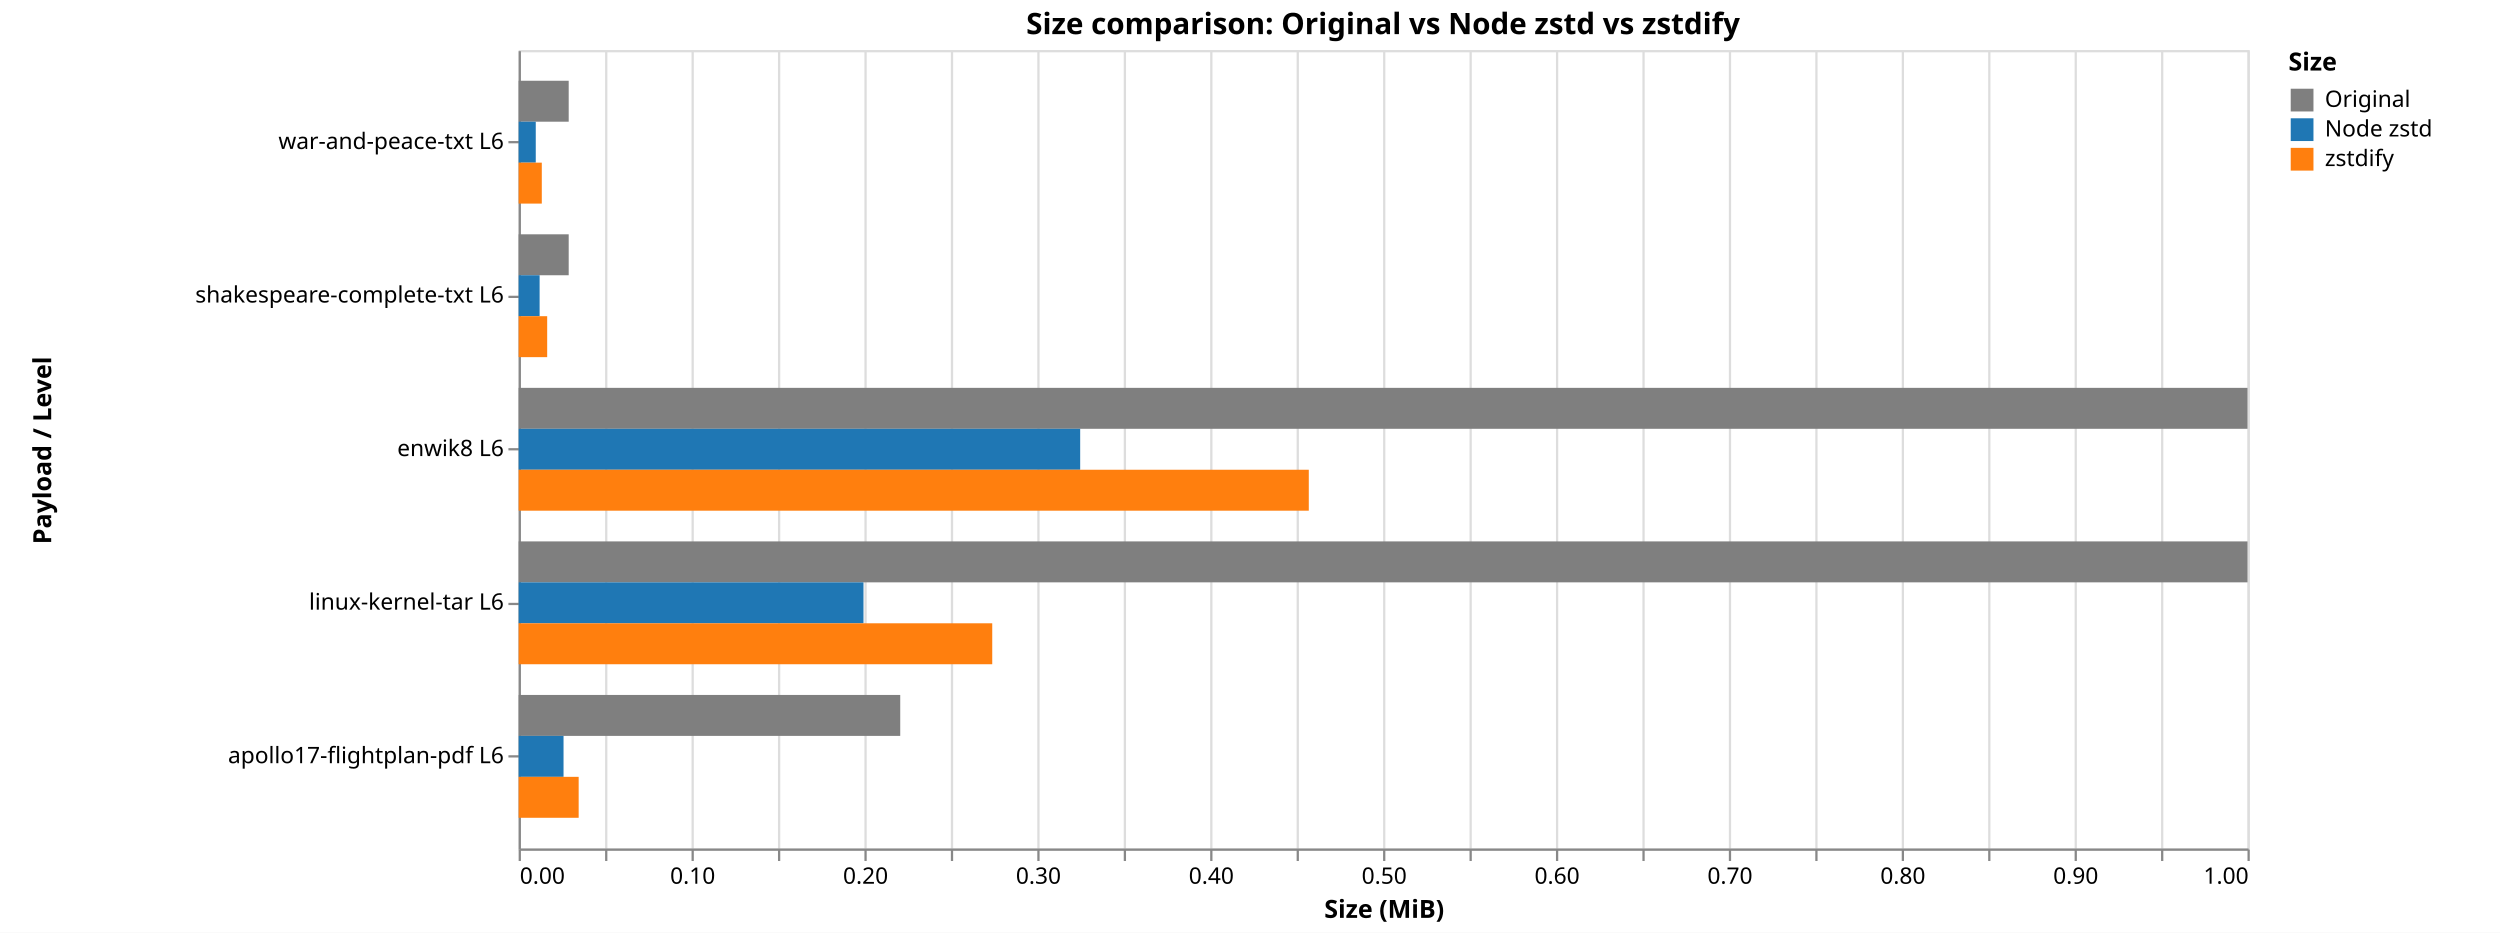
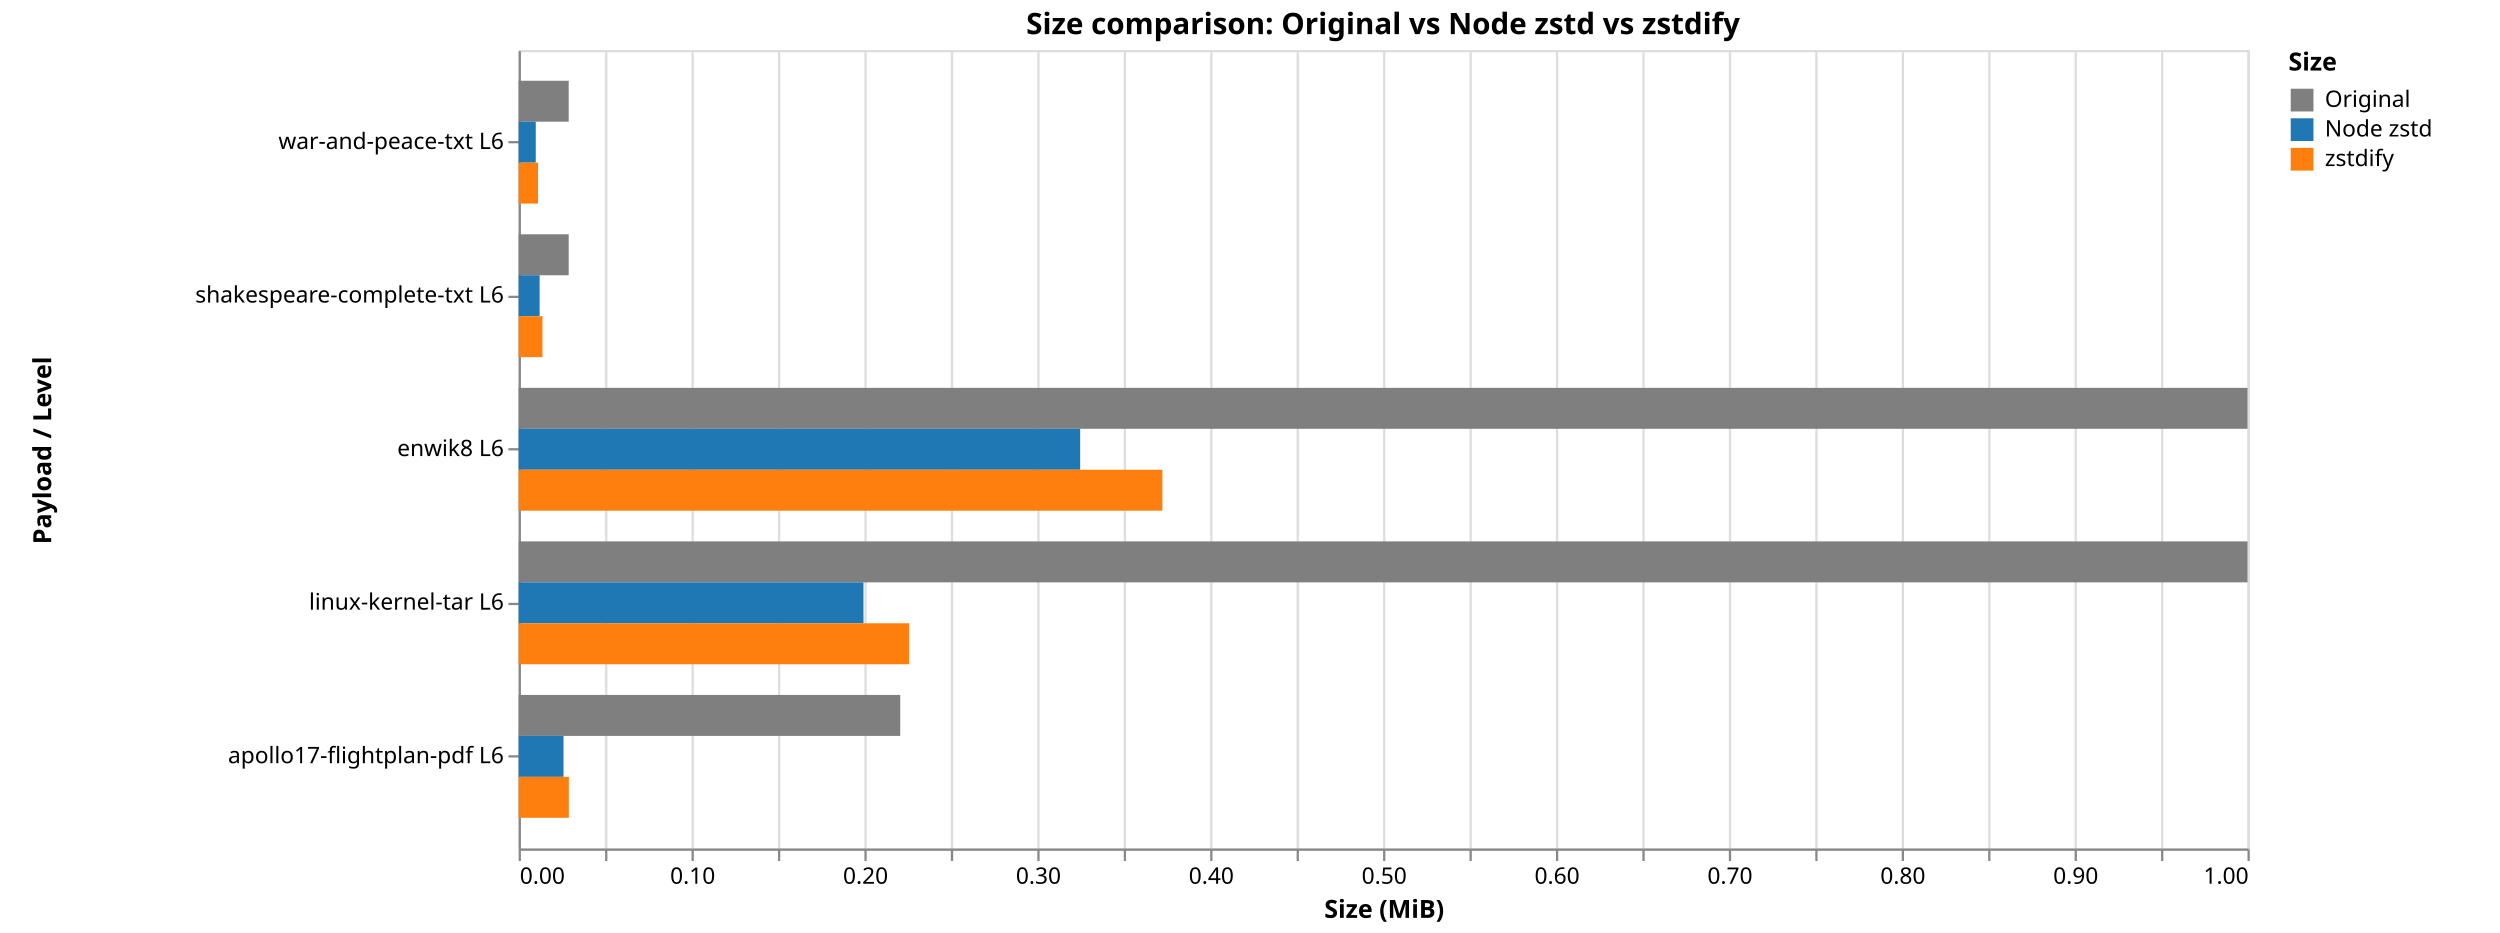
<svg xmlns="http://www.w3.org/2000/svg" version="1.1" class="marks" width="1099" height="410" viewBox="0 0 1099 410">
  <rect width="1099" height="410" fill="white" />
  <g fill="none" stroke-miterlimit="10" transform="translate(228,22)">
    <g class="mark-group role-frame root" role="graphics-object" aria-roledescription="group mark container">
      <g transform="translate(0,0)">
        <path class="background" aria-hidden="true" d="M0.5,0.5h760v351h-760Z" stroke="#ddd" />
        <g>
          <g class="mark-group role-axis" aria-hidden="true">
            <g transform="translate(0.5,351.5)">
              <path class="background" aria-hidden="true" d="M0,0h0v0h0Z" pointer-events="none" />
              <g>
                <g class="mark-rule role-axis-grid" pointer-events="none">
                  <line transform="translate(0,0)" x2="0" y2="-351" stroke="#ddd" stroke-width="1" opacity="1" />
                  <line transform="translate(38,0)" x2="0" y2="-351" stroke="#ddd" stroke-width="1" opacity="1" />
                  <line transform="translate(76,0)" x2="0" y2="-351" stroke="#ddd" stroke-width="1" opacity="1" />
                  <line transform="translate(114,0)" x2="0" y2="-351" stroke="#ddd" stroke-width="1" opacity="1" />
                  <line transform="translate(152,0)" x2="0" y2="-351" stroke="#ddd" stroke-width="1" opacity="1" />
                  <line transform="translate(190,0)" x2="0" y2="-351" stroke="#ddd" stroke-width="1" opacity="1" />
                  <line transform="translate(228,0)" x2="0" y2="-351" stroke="#ddd" stroke-width="1" opacity="1" />
                  <line transform="translate(266,0)" x2="0" y2="-351" stroke="#ddd" stroke-width="1" opacity="1" />
                  <line transform="translate(304,0)" x2="0" y2="-351" stroke="#ddd" stroke-width="1" opacity="1" />
                  <line transform="translate(342,0)" x2="0" y2="-351" stroke="#ddd" stroke-width="1" opacity="1" />
                  <line transform="translate(380,0)" x2="0" y2="-351" stroke="#ddd" stroke-width="1" opacity="1" />
                  <line transform="translate(418,0)" x2="0" y2="-351" stroke="#ddd" stroke-width="1" opacity="1" />
                  <line transform="translate(456,0)" x2="0" y2="-351" stroke="#ddd" stroke-width="1" opacity="1" />
                  <line transform="translate(494,0)" x2="0" y2="-351" stroke="#ddd" stroke-width="1" opacity="1" />
                  <line transform="translate(532,0)" x2="0" y2="-351" stroke="#ddd" stroke-width="1" opacity="1" />
                  <line transform="translate(570,0)" x2="0" y2="-351" stroke="#ddd" stroke-width="1" opacity="1" />
                  <line transform="translate(608,0)" x2="0" y2="-351" stroke="#ddd" stroke-width="1" opacity="1" />
                  <line transform="translate(646,0)" x2="0" y2="-351" stroke="#ddd" stroke-width="1" opacity="1" />
                  <line transform="translate(684,0)" x2="0" y2="-351" stroke="#ddd" stroke-width="1" opacity="1" />
                  <line transform="translate(722,0)" x2="0" y2="-351" stroke="#ddd" stroke-width="1" opacity="1" />
                  <line transform="translate(760,0)" x2="0" y2="-351" stroke="#ddd" stroke-width="1" opacity="1" />
                </g>
              </g>
              <path class="foreground" aria-hidden="true" d="" pointer-events="none" display="none" />
            </g>
          </g>
          <g class="mark-group role-axis" role="graphics-symbol" aria-roledescription="axis" aria-label="X-axis titled 'Size (MiB)' for a linear scale with values from 0.0 to 1.0">
            <g transform="translate(0.5,351.5)">
              <path class="background" aria-hidden="true" d="M0,0h0v0h0Z" pointer-events="none" />
              <g>
                <g class="mark-rule role-axis-tick" pointer-events="none">
                  <line transform="translate(0,0)" x2="0" y2="5" stroke="#888" stroke-width="1" opacity="1" />
                  <line transform="translate(38,0)" x2="0" y2="5" stroke="#888" stroke-width="1" opacity="1" />
                  <line transform="translate(76,0)" x2="0" y2="5" stroke="#888" stroke-width="1" opacity="1" />
                  <line transform="translate(114,0)" x2="0" y2="5" stroke="#888" stroke-width="1" opacity="1" />
                  <line transform="translate(152,0)" x2="0" y2="5" stroke="#888" stroke-width="1" opacity="1" />
                  <line transform="translate(190,0)" x2="0" y2="5" stroke="#888" stroke-width="1" opacity="1" />
                  <line transform="translate(228,0)" x2="0" y2="5" stroke="#888" stroke-width="1" opacity="1" />
                  <line transform="translate(266,0)" x2="0" y2="5" stroke="#888" stroke-width="1" opacity="1" />
                  <line transform="translate(304,0)" x2="0" y2="5" stroke="#888" stroke-width="1" opacity="1" />
                  <line transform="translate(342,0)" x2="0" y2="5" stroke="#888" stroke-width="1" opacity="1" />
                  <line transform="translate(380,0)" x2="0" y2="5" stroke="#888" stroke-width="1" opacity="1" />
                  <line transform="translate(418,0)" x2="0" y2="5" stroke="#888" stroke-width="1" opacity="1" />
                  <line transform="translate(456,0)" x2="0" y2="5" stroke="#888" stroke-width="1" opacity="1" />
                  <line transform="translate(494,0)" x2="0" y2="5" stroke="#888" stroke-width="1" opacity="1" />
                  <line transform="translate(532,0)" x2="0" y2="5" stroke="#888" stroke-width="1" opacity="1" />
                  <line transform="translate(570,0)" x2="0" y2="5" stroke="#888" stroke-width="1" opacity="1" />
                  <line transform="translate(608,0)" x2="0" y2="5" stroke="#888" stroke-width="1" opacity="1" />
                  <line transform="translate(646,0)" x2="0" y2="5" stroke="#888" stroke-width="1" opacity="1" />
                  <line transform="translate(684,0)" x2="0" y2="5" stroke="#888" stroke-width="1" opacity="1" />
                  <line transform="translate(722,0)" x2="0" y2="5" stroke="#888" stroke-width="1" opacity="1" />
                  <line transform="translate(760,0)" x2="0" y2="5" stroke="#888" stroke-width="1" opacity="1" />
                </g>
                <g class="mark-text role-axis-label" pointer-events="none">
                  <text text-anchor="start" transform="translate(0,15)" font-family="sans-serif" font-size="10px" fill="#000" opacity="1">0.00</text>
                  <text text-anchor="middle" transform="translate(38,15)" font-family="sans-serif" font-size="10px" fill="#000" opacity="0">0.05</text>
                  <text text-anchor="middle" transform="translate(76,15)" font-family="sans-serif" font-size="10px" fill="#000" opacity="1">0.10</text>
                  <text text-anchor="middle" transform="translate(114,15)" font-family="sans-serif" font-size="10px" fill="#000" opacity="0">0.15</text>
                  <text text-anchor="middle" transform="translate(152,15)" font-family="sans-serif" font-size="10px" fill="#000" opacity="1">0.20</text>
                  <text text-anchor="middle" transform="translate(190,15)" font-family="sans-serif" font-size="10px" fill="#000" opacity="0">0.25</text>
                  <text text-anchor="middle" transform="translate(228,15)" font-family="sans-serif" font-size="10px" fill="#000" opacity="1">0.30</text>
                  <text text-anchor="middle" transform="translate(266,15)" font-family="sans-serif" font-size="10px" fill="#000" opacity="0">0.35</text>
                  <text text-anchor="middle" transform="translate(304,15)" font-family="sans-serif" font-size="10px" fill="#000" opacity="1">0.40</text>
                  <text text-anchor="middle" transform="translate(342,15)" font-family="sans-serif" font-size="10px" fill="#000" opacity="0">0.45</text>
                  <text text-anchor="middle" transform="translate(380,15)" font-family="sans-serif" font-size="10px" fill="#000" opacity="1">0.50</text>
                  <text text-anchor="middle" transform="translate(418,15)" font-family="sans-serif" font-size="10px" fill="#000" opacity="0">0.55</text>
                  <text text-anchor="middle" transform="translate(456,15)" font-family="sans-serif" font-size="10px" fill="#000" opacity="1">0.60</text>
                  <text text-anchor="middle" transform="translate(494,15)" font-family="sans-serif" font-size="10px" fill="#000" opacity="0">0.65</text>
                  <text text-anchor="middle" transform="translate(532,15)" font-family="sans-serif" font-size="10px" fill="#000" opacity="1">0.70</text>
                  <text text-anchor="middle" transform="translate(570,15)" font-family="sans-serif" font-size="10px" fill="#000" opacity="0">0.75</text>
                  <text text-anchor="middle" transform="translate(608,15)" font-family="sans-serif" font-size="10px" fill="#000" opacity="1">0.80</text>
                  <text text-anchor="middle" transform="translate(646,15)" font-family="sans-serif" font-size="10px" fill="#000" opacity="0">0.85</text>
                  <text text-anchor="middle" transform="translate(684,15)" font-family="sans-serif" font-size="10px" fill="#000" opacity="1">0.90</text>
                  <text text-anchor="middle" transform="translate(722,15)" font-family="sans-serif" font-size="10px" fill="#000" opacity="0">0.95</text>
                  <text text-anchor="end" transform="translate(760,15)" font-family="sans-serif" font-size="10px" fill="#000" opacity="1">1.00</text>
                </g>
                <g class="mark-rule role-axis-domain" pointer-events="none">
                  <line transform="translate(0,0)" x2="760" y2="0" stroke="#888" stroke-width="1" opacity="1" />
                </g>
                <g class="mark-text role-axis-title" pointer-events="none">
                  <text text-anchor="middle" transform="translate(380,30)" font-family="sans-serif" font-size="11px" font-weight="bold" fill="#000" opacity="1">Size (MiB)</text>
                </g>
              </g>
              <path class="foreground" aria-hidden="true" d="" pointer-events="none" display="none" />
            </g>
          </g>
          <g class="mark-group role-axis" role="graphics-symbol" aria-roledescription="axis" aria-label="Y-axis titled 'Payload / Level' for a discrete scale with 5 values: war-and-peace-txt L6, shakespeare-complete-txt L6, enwik8 L6, linux-kernel-tar L6, apollo17-flightplan-pdf L6">
            <g transform="translate(0.5,0.5)">
              <path class="background" aria-hidden="true" d="M0,0h0v0h0Z" pointer-events="none" />
              <g>
                <g class="mark-rule role-axis-tick" pointer-events="none">
                  <line transform="translate(0,40)" x2="-5" y2="0" stroke="#888" stroke-width="1" opacity="1" />
                  <line transform="translate(0,108)" x2="-5" y2="0" stroke="#888" stroke-width="1" opacity="1" />
                  <line transform="translate(0,175)" x2="-5" y2="0" stroke="#888" stroke-width="1" opacity="1" />
                  <line transform="translate(0,243)" x2="-5" y2="0" stroke="#888" stroke-width="1" opacity="1" />
                  <line transform="translate(0,310)" x2="-5" y2="0" stroke="#888" stroke-width="1" opacity="1" />
                </g>
                <g class="mark-text role-axis-label" pointer-events="none">
                  <text text-anchor="end" transform="translate(-7,43)" font-family="sans-serif" font-size="10px" fill="#000" opacity="1">war-and-peace-txt L6</text>
                  <text text-anchor="end" transform="translate(-7,110.5)" font-family="sans-serif" font-size="10px" fill="#000" opacity="1">shakespeare-complete-txt L6</text>
                  <text text-anchor="end" transform="translate(-7,178)" font-family="sans-serif" font-size="10px" fill="#000" opacity="1">enwik8 L6</text>
                  <text text-anchor="end" transform="translate(-7,245.5)" font-family="sans-serif" font-size="10px" fill="#000" opacity="1">linux-kernel-tar L6</text>
                  <text text-anchor="end" transform="translate(-7,313)" font-family="sans-serif" font-size="10px" fill="#000" opacity="1">apollo17-flightplan-pdf L6</text>
                </g>
                <g class="mark-rule role-axis-domain" pointer-events="none">
                  <line transform="translate(0,0)" x2="0" y2="351" stroke="#888" stroke-width="1" opacity="1" />
                </g>
                <g class="mark-text role-axis-title" pointer-events="none">
                  <text text-anchor="middle" transform="translate(-204,175.5) rotate(-90) translate(0,-2)" font-family="sans-serif" font-size="11px" font-weight="bold" fill="#000" opacity="1">Payload / Level</text>
                </g>
              </g>
              <path class="foreground" aria-hidden="true" d="" pointer-events="none" display="none" />
            </g>
          </g>
          <g class="mark-rect role-mark marks" role="graphics-object" aria-roledescription="rect mark container">
            <path aria-label="Size (MiB): 0.0289468765259; Payload / Level: war-and-peace-txt L6; type: Original; Type: Original; Size (bytes): 30,353" role="graphics-symbol" aria-roledescription="bar" d="M0,13.5h22v18h-22Z" fill="#7f7f7f" />
            <path aria-label="Size (MiB): 0.00989532470703; Payload / Level: war-and-peace-txt L6; type: Node zstd; Type: Node zstd; Size (bytes): 10,376" role="graphics-symbol" aria-roledescription="bar" d="M0,31.5h7.52v18h-7.52Z" fill="#1f77b4" />
-             <path aria-label="Size (MiB): 0.0133848190308; Payload / Level: war-and-peace-txt L6; type: zstdify; Type: zstdify; Size (bytes): 14,035" role="graphics-symbol" aria-roledescription="bar" d="M0,49.5h10.172v18h-10.172Z" fill="#ff7f0e" />
+             <path aria-label="Size (MiB): 0.0112171173096; Payload / Level: war-and-peace-txt L6; type: zstdify; Type: zstdify; Size (bytes): 11,762" role="graphics-symbol" aria-roledescription="bar" d="M0,49.5h8.525v18h-8.525Z" fill="#ff7f0e" />
            <path aria-label="Size (MiB): 0.0289468765259; Payload / Level: shakespeare-complete-txt L6; type: Original; Type: Original; Size (bytes): 30,353" role="graphics-symbol" aria-roledescription="bar" d="M0,81h22v18h-22Z" fill="#7f7f7f" />
            <path aria-label="Size (MiB): 0.0121250152588; Payload / Level: shakespeare-complete-txt L6; type: Node zstd; Type: Node zstd; Size (bytes): 12,714" role="graphics-symbol" aria-roledescription="bar" d="M0,99h9.215v18h-9.215Z" fill="#1f77b4" />
-             <path aria-label="Size (MiB): 0.0164995193481; Payload / Level: shakespeare-complete-txt L6; type: zstdify; Type: zstdify; Size (bytes): 17,301" role="graphics-symbol" aria-roledescription="bar" d="M0,117h12.54v18h-12.54Z" fill="#ff7f0e" />
+             <path aria-label="Size (MiB): 0.0137729644775; Payload / Level: shakespeare-complete-txt L6; type: zstdify; Type: zstdify; Size (bytes): 14,442" role="graphics-symbol" aria-roledescription="bar" d="M0,117h10.467v18h-10.467Z" fill="#ff7f0e" />
            <path aria-label="Size (MiB): 1; Payload / Level: enwik8 L6; type: Original; Type: Original; Size (bytes): 1,048,576" role="graphics-symbol" aria-roledescription="bar" d="M0,148.5h760v18h-760Z" fill="#7f7f7f" />
            <path aria-label="Size (MiB): 0.324798583984; Payload / Level: enwik8 L6; type: Node zstd; Type: Node zstd; Size (bytes): 340,576" role="graphics-symbol" aria-roledescription="bar" d="M0,166.5h246.847v18h-246.847Z" fill="#1f77b4" />
-             <path aria-label="Size (MiB): 0.45703125; Payload / Level: enwik8 L6; type: zstdify; Type: zstdify; Size (bytes): 479,232" role="graphics-symbol" aria-roledescription="bar" d="M0,184.5h347.344v18h-347.344Z" fill="#ff7f0e" />
+             <path aria-label="Size (MiB): 0.372351646423; Payload / Level: enwik8 L6; type: zstdify; Type: zstdify; Size (bytes): 390,439" role="graphics-symbol" aria-roledescription="bar" d="M0,184.5h282.987v18h-282.987Z" fill="#ff7f0e" />
            <path aria-label="Size (MiB): 1; Payload / Level: linux-kernel-tar L6; type: Original; Type: Original; Size (bytes): 1,048,576" role="graphics-symbol" aria-roledescription="bar" d="M0,216h760v18h-760Z" fill="#7f7f7f" />
            <path aria-label="Size (MiB): 0.199460029602; Payload / Level: linux-kernel-tar L6; type: Node zstd; Type: Node zstd; Size (bytes): 209,149" role="graphics-symbol" aria-roledescription="bar" d="M0,234h151.59v18h-151.59Z" fill="#1f77b4" />
-             <path aria-label="Size (MiB): 0.273934364319; Payload / Level: linux-kernel-tar L6; type: zstdify; Type: zstdify; Size (bytes): 287,241" role="graphics-symbol" aria-roledescription="bar" d="M0,252h208.19v18h-208.19Z" fill="#ff7f0e" />
+             <path aria-label="Size (MiB): 0.225858688354; Payload / Level: linux-kernel-tar L6; type: zstdify; Type: zstdify; Size (bytes): 236,830" role="graphics-symbol" aria-roledescription="bar" d="M0,252h171.653v18h-171.653Z" fill="#ff7f0e" />
            <path aria-label="Size (MiB): 0.220713615417; Payload / Level: apollo17-flightplan-pdf L6; type: Original; Type: Original; Size (bytes): 231,435" role="graphics-symbol" aria-roledescription="bar" d="M0,283.5h167.742v18h-167.742Z" fill="#7f7f7f" />
            <path aria-label="Size (MiB): 0.0259609222412; Payload / Level: apollo17-flightplan-pdf L6; type: Node zstd; Type: Node zstd; Size (bytes): 27,222" role="graphics-symbol" aria-roledescription="bar" d="M0,301.5h19.73v18h-19.73Z" fill="#1f77b4" />
-             <path aria-label="Size (MiB): 0.0347099304199; Payload / Level: apollo17-flightplan-pdf L6; type: zstdify; Type: zstdify; Size (bytes): 36,396" role="graphics-symbol" aria-roledescription="bar" d="M0,319.5h26.38v18h-26.38Z" fill="#ff7f0e" />
+             <path aria-label="Size (MiB): 0.0290279388428; Payload / Level: apollo17-flightplan-pdf L6; type: zstdify; Type: zstdify; Size (bytes): 30,438" role="graphics-symbol" aria-roledescription="bar" d="M0,319.5h22.061v18h-22.061Z" fill="#ff7f0e" />
          </g>
          <g class="mark-group role-legend" role="graphics-symbol" aria-roledescription="legend" aria-label="Symbol legend titled 'Size' for fill color with 3 values: Original, Node zstd, zstdify">
            <g transform="translate(778,0)">
              <path class="background" aria-hidden="true" d="M0,0h88v53h-88Z" pointer-events="none" />
              <g>
                <g class="mark-group role-legend-entry">
                  <g transform="translate(0,16)">
                    <path class="background" aria-hidden="true" d="M0,0h0v0h0Z" pointer-events="none" />
                    <g>
                      <g class="mark-group role-scope" role="graphics-object" aria-roledescription="group mark container">
                        <g transform="translate(0,0)">
                          <path class="background" aria-hidden="true" d="M0,0h88v11h-88Z" pointer-events="none" opacity="1" />
                          <g>
                            <g class="mark-symbol role-legend-symbol" pointer-events="none">
                              <path transform="translate(6,6)" d="M-5,-5h10v10h-10Z" fill="#7f7f7f" stroke-width="1.5" opacity="1" />
                            </g>
                            <g class="mark-text role-legend-label" pointer-events="none">
                              <text text-anchor="start" transform="translate(16,9)" font-family="sans-serif" font-size="10px" fill="#000" opacity="1">Original</text>
                            </g>
                          </g>
                          <path class="foreground" aria-hidden="true" d="" pointer-events="none" display="none" />
                        </g>
                        <g transform="translate(0,13)">
                          <path class="background" aria-hidden="true" d="M0,0h88v11h-88Z" pointer-events="none" opacity="1" />
                          <g>
                            <g class="mark-symbol role-legend-symbol" pointer-events="none">
                              <path transform="translate(6,6)" d="M-5,-5h10v10h-10Z" fill="#1f77b4" stroke-width="1.5" opacity="1" />
                            </g>
                            <g class="mark-text role-legend-label" pointer-events="none">
                              <text text-anchor="start" transform="translate(16,9)" font-family="sans-serif" font-size="10px" fill="#000" opacity="1">Node zstd</text>
                            </g>
                          </g>
                          <path class="foreground" aria-hidden="true" d="" pointer-events="none" display="none" />
                        </g>
                        <g transform="translate(0,26)">
                          <path class="background" aria-hidden="true" d="M0,0h88v11h-88Z" pointer-events="none" opacity="1" />
                          <g>
                            <g class="mark-symbol role-legend-symbol" pointer-events="none">
                              <path transform="translate(6,6)" d="M-5,-5h10v10h-10Z" fill="#ff7f0e" stroke-width="1.5" opacity="1" />
                            </g>
                            <g class="mark-text role-legend-label" pointer-events="none">
                              <text text-anchor="start" transform="translate(16,9)" font-family="sans-serif" font-size="10px" fill="#000" opacity="1">zstdify</text>
                            </g>
                          </g>
                          <path class="foreground" aria-hidden="true" d="" pointer-events="none" display="none" />
                        </g>
                      </g>
                    </g>
                    <path class="foreground" aria-hidden="true" d="" pointer-events="none" display="none" />
                  </g>
                </g>
                <g class="mark-text role-legend-title" pointer-events="none">
                  <text text-anchor="start" transform="translate(0,9)" font-family="sans-serif" font-size="11px" font-weight="bold" fill="#000" opacity="1">Size</text>
                </g>
              </g>
              <path class="foreground" aria-hidden="true" d="" pointer-events="none" display="none" />
            </g>
          </g>
          <g class="mark-group role-title">
            <g transform="translate(380,-17)">
              <path class="background" aria-hidden="true" d="M0,0h0v0h0Z" pointer-events="none" />
              <g>
                <g class="mark-text role-title-text" role="graphics-symbol" aria-roledescription="title" aria-label="Title text 'Size comparison: Original vs Node zstd vs zstdify'" pointer-events="none">
                  <text text-anchor="middle" transform="translate(0,10)" font-family="sans-serif" font-size="13px" font-weight="bold" fill="#000" opacity="1">Size comparison: Original vs Node zstd vs zstdify</text>
                </g>
              </g>
              <path class="foreground" aria-hidden="true" d="" pointer-events="none" display="none" />
            </g>
          </g>
        </g>
        <path class="foreground" aria-hidden="true" d="" display="none" />
      </g>
    </g>
  </g>
</svg>
